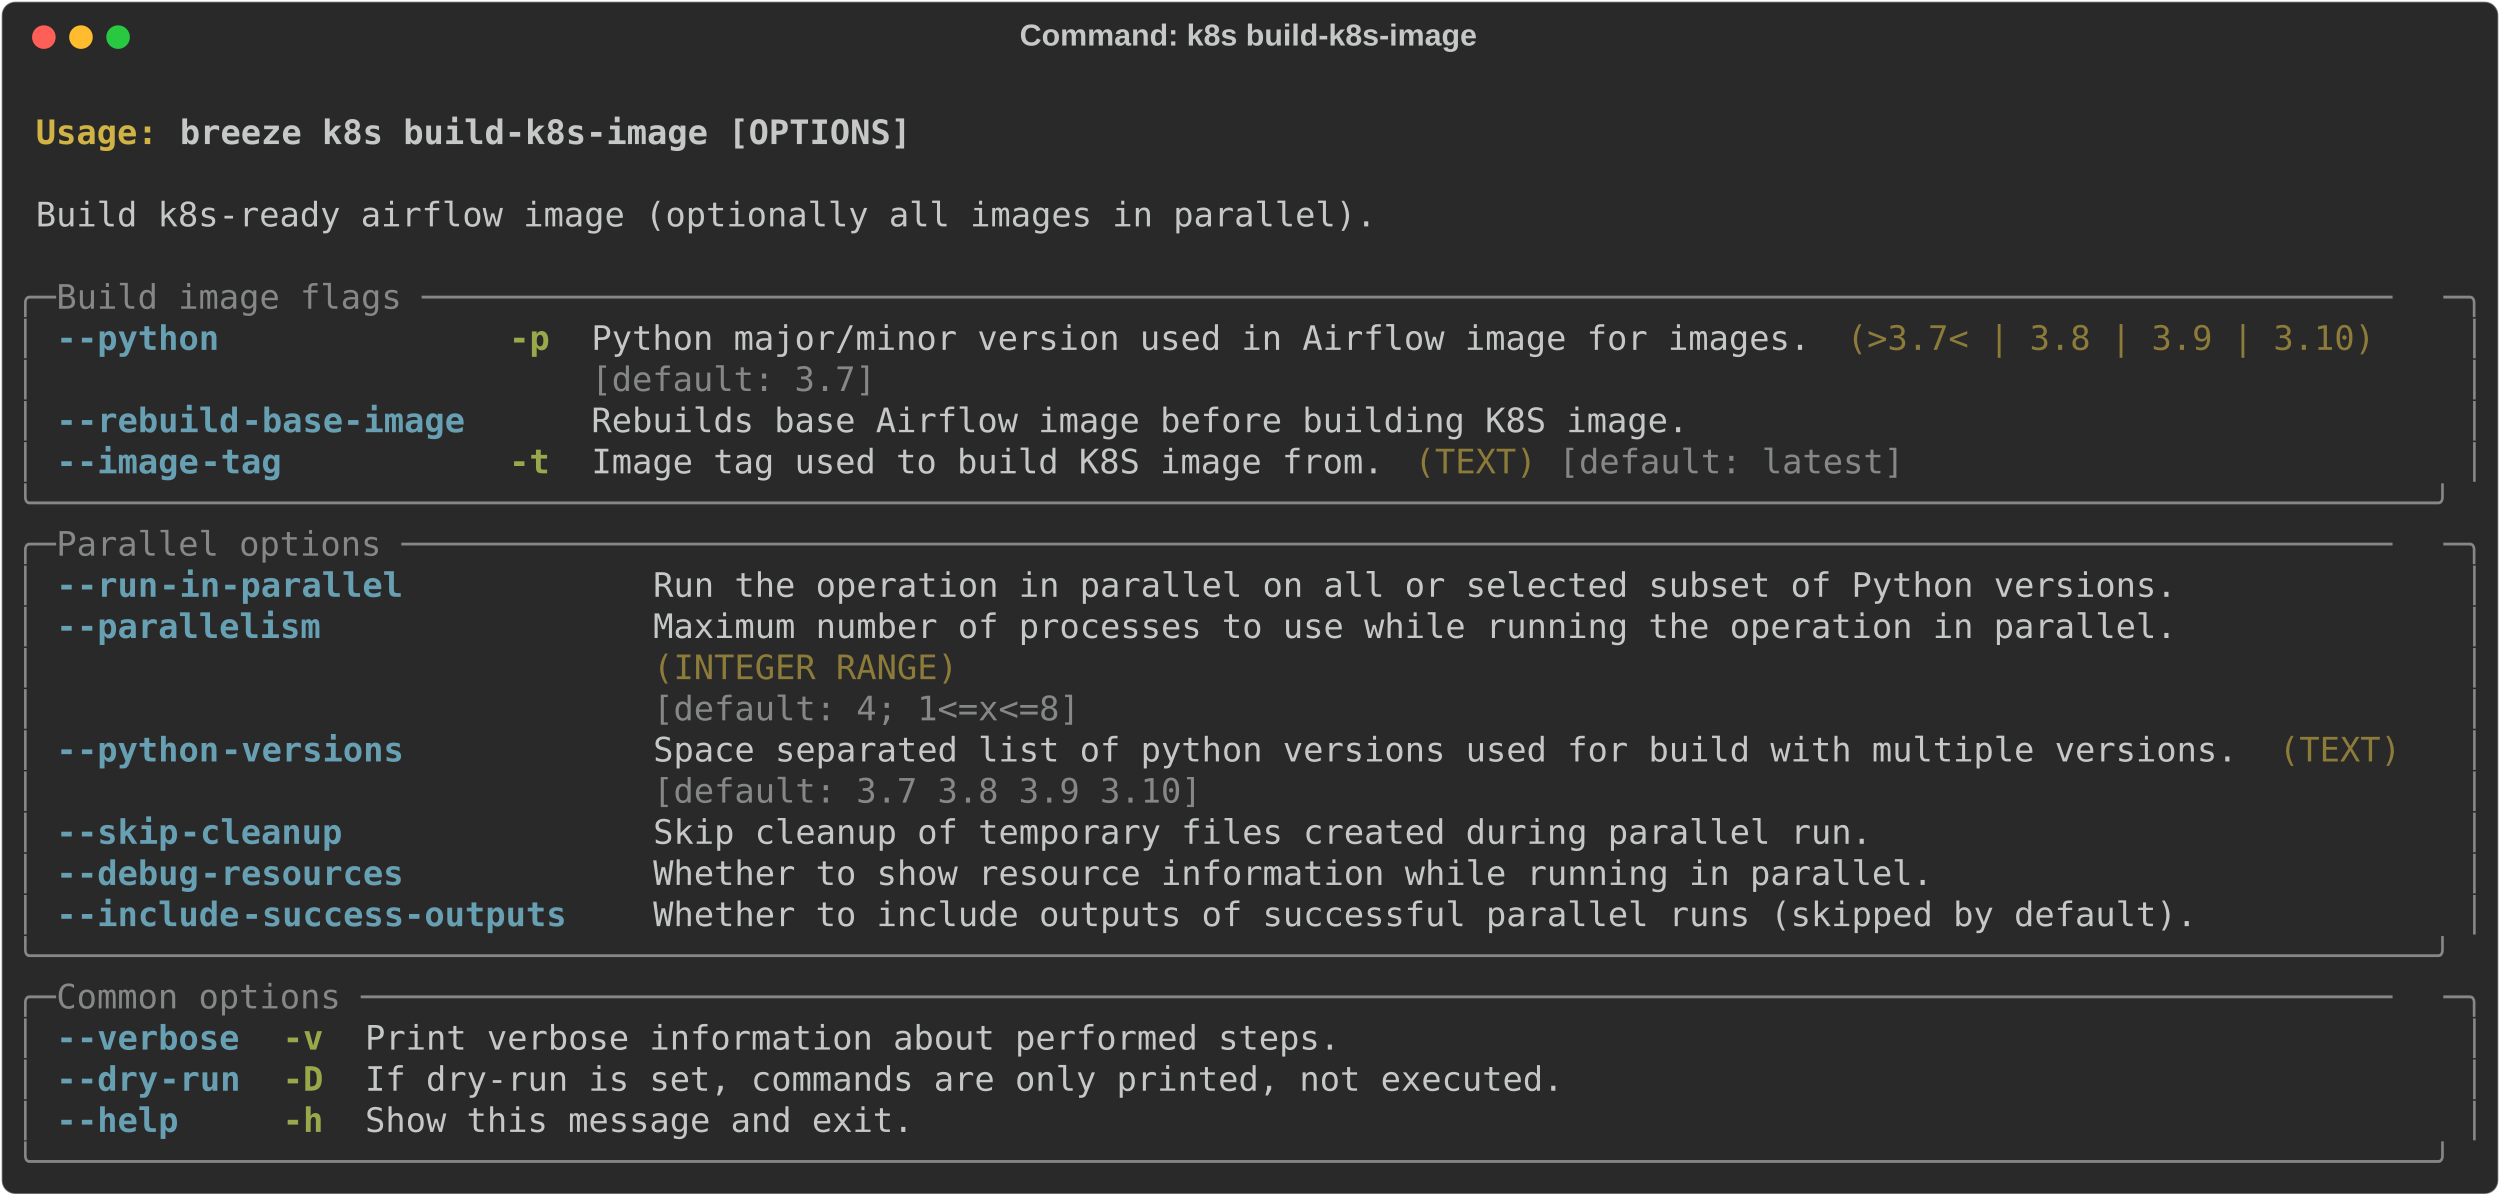
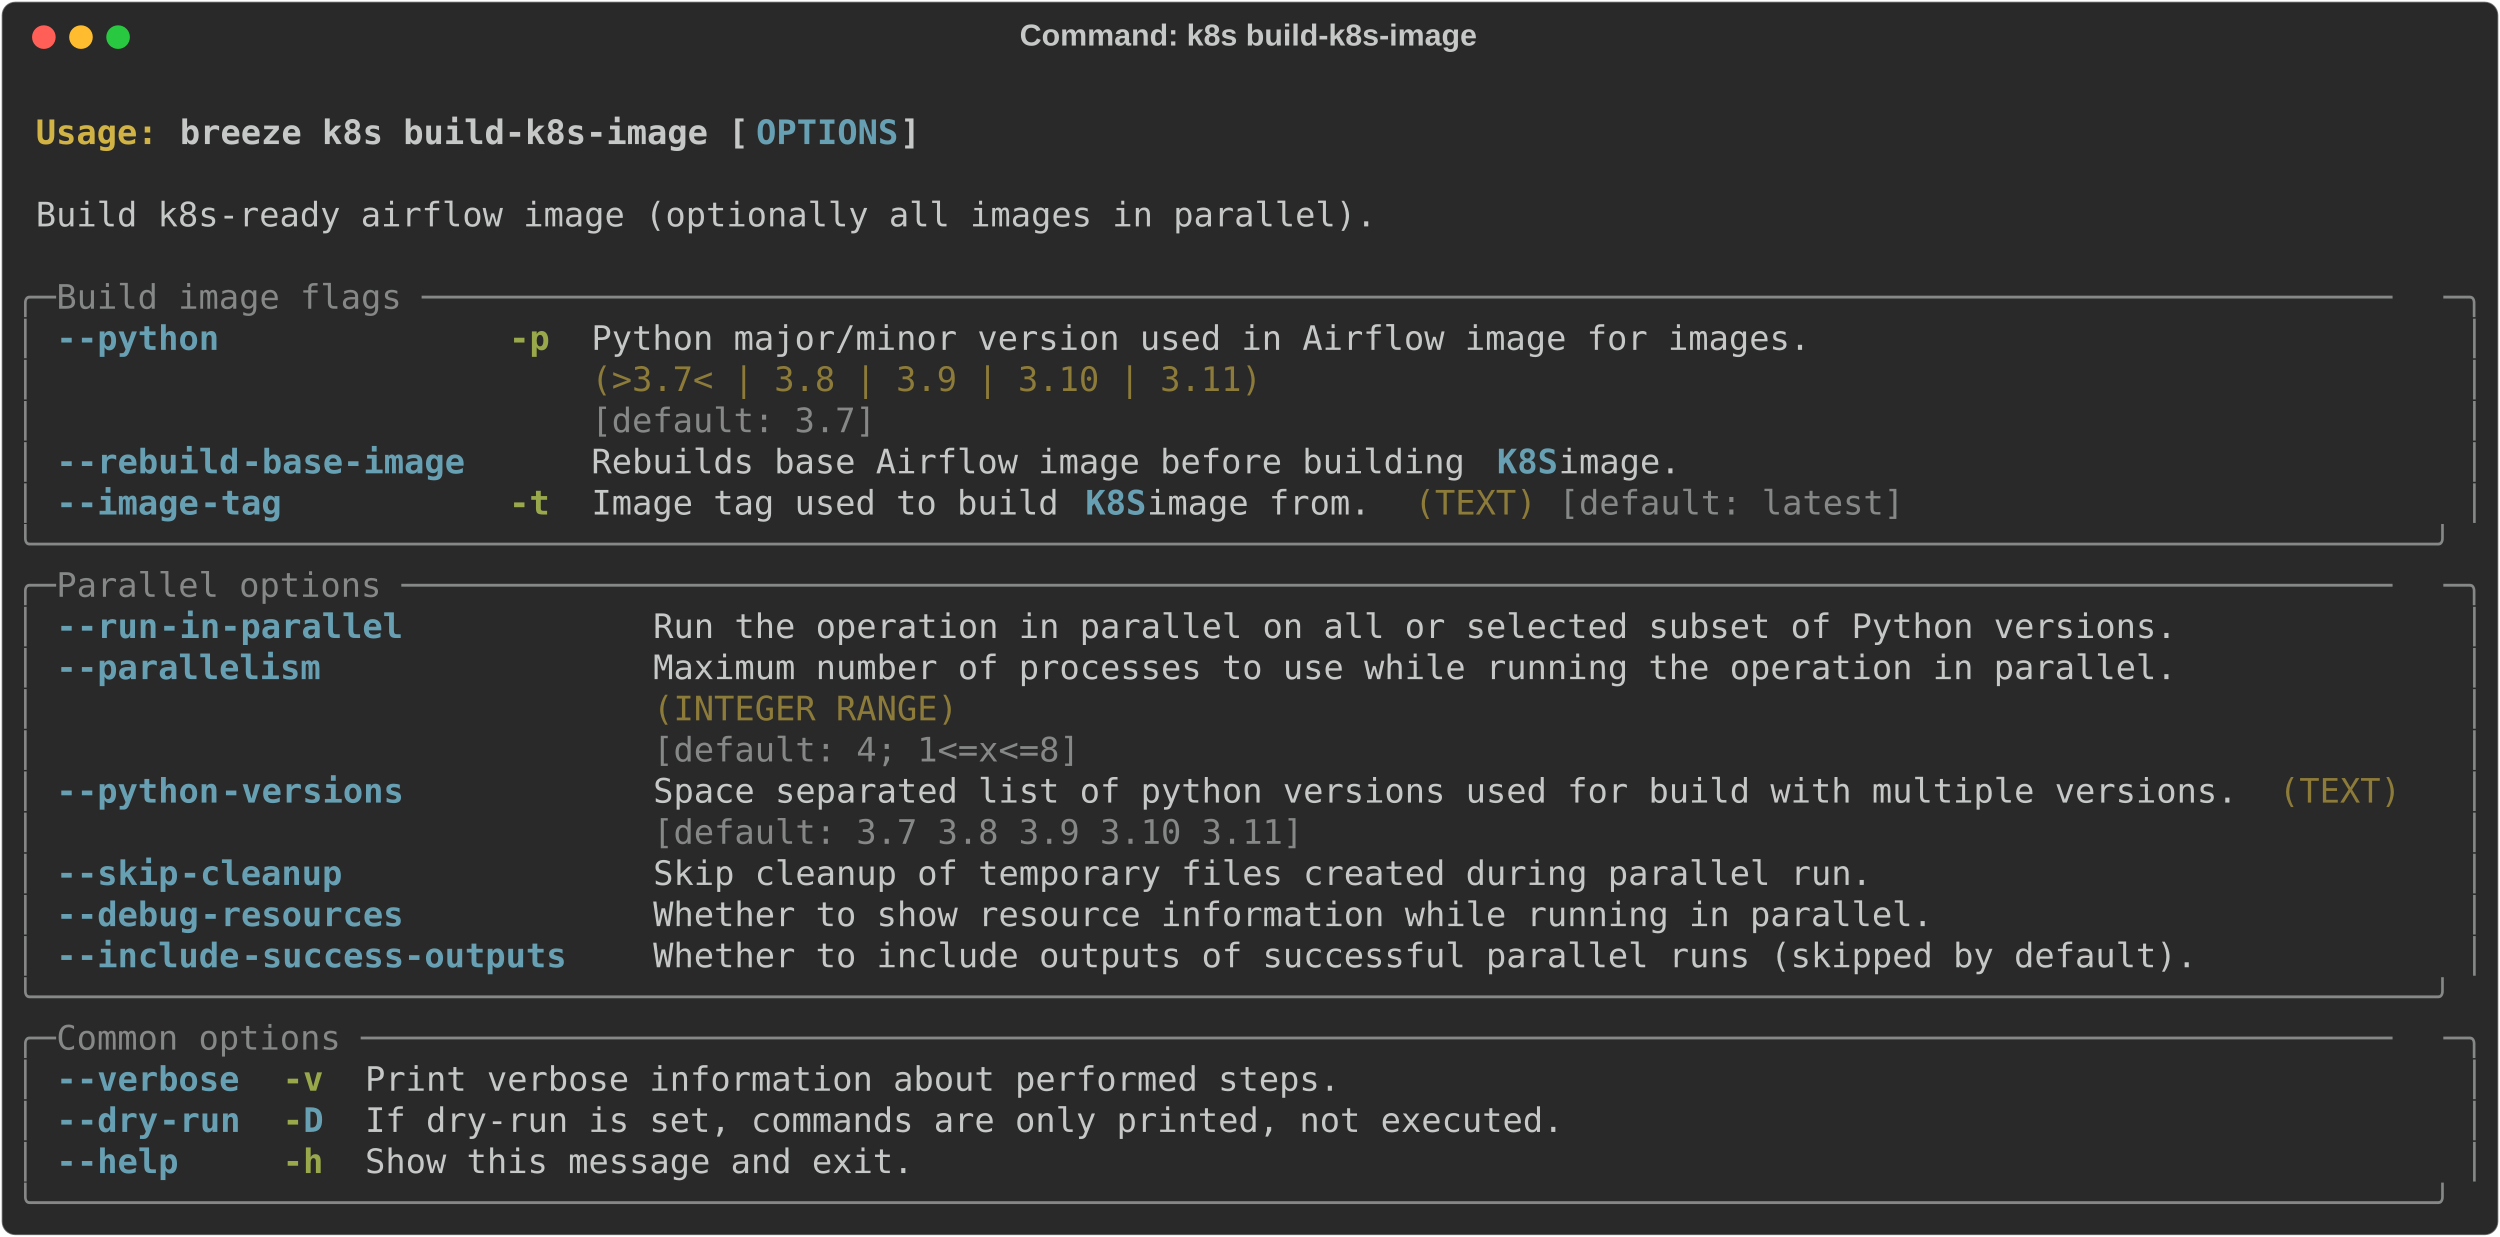
- <svg xmlns="http://www.w3.org/2000/svg" class="rich-terminal" viewBox="0 0 1482 708.8">
+ <svg xmlns="http://www.w3.org/2000/svg" class="rich-terminal" viewBox="0 0 1482 733.2">
  <style>

    @font-face {
        font-family: "Fira Code";
        src: local("FiraCode-Regular"),
                url("https://cdnjs.cloudflare.com/ajax/libs/firacode/6.2.0/woff2/FiraCode-Regular.woff2") format("woff2"),
                url("https://cdnjs.cloudflare.com/ajax/libs/firacode/6.2.0/woff/FiraCode-Regular.woff") format("woff");
        font-style: normal;
        font-weight: 400;
    }
    @font-face {
        font-family: "Fira Code";
        src: local("FiraCode-Bold"),
                url("https://cdnjs.cloudflare.com/ajax/libs/firacode/6.2.0/woff2/FiraCode-Bold.woff2") format("woff2"),
                url("https://cdnjs.cloudflare.com/ajax/libs/firacode/6.2.0/woff/FiraCode-Bold.woff") format("woff");
        font-style: bold;
        font-weight: 700;
    }

-     .terminal-925219226-matrix {
+     .terminal-590269750-matrix {
        font-family: Fira Code, monospace;
        font-size: 20px;
        line-height: 24.4px;
        font-variant-east-asian: full-width;
    }

-     .terminal-925219226-title {
+     .terminal-590269750-title {
        font-size: 18px;
        font-weight: bold;
        font-family: arial;
    }

-     .terminal-925219226-r1 { fill: #c5c8c6;font-weight: bold }
- .terminal-925219226-r2 { fill: #c5c8c6 }
- .terminal-925219226-r3 { fill: #d0b344;font-weight: bold }
- .terminal-925219226-r4 { fill: #868887 }
- .terminal-925219226-r5 { fill: #68a0b3;font-weight: bold }
- .terminal-925219226-r6 { fill: #98a84b;font-weight: bold }
- .terminal-925219226-r7 { fill: #8d7b39 }
+     .terminal-590269750-r1 { fill: #c5c8c6;font-weight: bold }
+ .terminal-590269750-r2 { fill: #c5c8c6 }
+ .terminal-590269750-r3 { fill: #d0b344;font-weight: bold }
+ .terminal-590269750-r4 { fill: #68a0b3;font-weight: bold }
+ .terminal-590269750-r5 { fill: #868887 }
+ .terminal-590269750-r6 { fill: #98a84b;font-weight: bold }
+ .terminal-590269750-r7 { fill: #8d7b39 }
    </style>
  <defs>
-     <clipPath id="terminal-925219226-clip-terminal">
-       <rect x="0" y="0" width="1463.0" height="657.8" />
-     </clipPath>
-     <clipPath id="terminal-925219226-line-0">
+     <clipPath id="terminal-590269750-clip-terminal">
+       <rect x="0" y="0" width="1463.0" height="682.2" />
+     </clipPath>
+     <clipPath id="terminal-590269750-line-0">
      <rect x="0" y="1.5" width="1464" height="24.65" />
    </clipPath>
-     <clipPath id="terminal-925219226-line-1">
+     <clipPath id="terminal-590269750-line-1">
      <rect x="0" y="25.9" width="1464" height="24.65" />
    </clipPath>
-     <clipPath id="terminal-925219226-line-2">
+     <clipPath id="terminal-590269750-line-2">
      <rect x="0" y="50.3" width="1464" height="24.65" />
    </clipPath>
-     <clipPath id="terminal-925219226-line-3">
+     <clipPath id="terminal-590269750-line-3">
      <rect x="0" y="74.7" width="1464" height="24.65" />
    </clipPath>
-     <clipPath id="terminal-925219226-line-4">
+     <clipPath id="terminal-590269750-line-4">
      <rect x="0" y="99.1" width="1464" height="24.65" />
    </clipPath>
-     <clipPath id="terminal-925219226-line-5">
+     <clipPath id="terminal-590269750-line-5">
      <rect x="0" y="123.5" width="1464" height="24.65" />
    </clipPath>
-     <clipPath id="terminal-925219226-line-6">
+     <clipPath id="terminal-590269750-line-6">
      <rect x="0" y="147.9" width="1464" height="24.65" />
    </clipPath>
-     <clipPath id="terminal-925219226-line-7">
+     <clipPath id="terminal-590269750-line-7">
      <rect x="0" y="172.3" width="1464" height="24.65" />
    </clipPath>
-     <clipPath id="terminal-925219226-line-8">
+     <clipPath id="terminal-590269750-line-8">
      <rect x="0" y="196.7" width="1464" height="24.65" />
    </clipPath>
-     <clipPath id="terminal-925219226-line-9">
+     <clipPath id="terminal-590269750-line-9">
      <rect x="0" y="221.1" width="1464" height="24.65" />
    </clipPath>
-     <clipPath id="terminal-925219226-line-10">
+     <clipPath id="terminal-590269750-line-10">
      <rect x="0" y="245.5" width="1464" height="24.65" />
    </clipPath>
-     <clipPath id="terminal-925219226-line-11">
+     <clipPath id="terminal-590269750-line-11">
      <rect x="0" y="269.9" width="1464" height="24.65" />
    </clipPath>
-     <clipPath id="terminal-925219226-line-12">
+     <clipPath id="terminal-590269750-line-12">
      <rect x="0" y="294.3" width="1464" height="24.65" />
    </clipPath>
-     <clipPath id="terminal-925219226-line-13">
+     <clipPath id="terminal-590269750-line-13">
      <rect x="0" y="318.7" width="1464" height="24.65" />
    </clipPath>
-     <clipPath id="terminal-925219226-line-14">
+     <clipPath id="terminal-590269750-line-14">
      <rect x="0" y="343.1" width="1464" height="24.65" />
    </clipPath>
-     <clipPath id="terminal-925219226-line-15">
+     <clipPath id="terminal-590269750-line-15">
      <rect x="0" y="367.5" width="1464" height="24.65" />
    </clipPath>
-     <clipPath id="terminal-925219226-line-16">
+     <clipPath id="terminal-590269750-line-16">
      <rect x="0" y="391.9" width="1464" height="24.65" />
    </clipPath>
-     <clipPath id="terminal-925219226-line-17">
+     <clipPath id="terminal-590269750-line-17">
      <rect x="0" y="416.3" width="1464" height="24.65" />
    </clipPath>
-     <clipPath id="terminal-925219226-line-18">
+     <clipPath id="terminal-590269750-line-18">
      <rect x="0" y="440.7" width="1464" height="24.65" />
    </clipPath>
-     <clipPath id="terminal-925219226-line-19">
+     <clipPath id="terminal-590269750-line-19">
      <rect x="0" y="465.1" width="1464" height="24.65" />
    </clipPath>
-     <clipPath id="terminal-925219226-line-20">
+     <clipPath id="terminal-590269750-line-20">
      <rect x="0" y="489.5" width="1464" height="24.65" />
    </clipPath>
-     <clipPath id="terminal-925219226-line-21">
+     <clipPath id="terminal-590269750-line-21">
      <rect x="0" y="513.9" width="1464" height="24.65" />
    </clipPath>
-     <clipPath id="terminal-925219226-line-22">
+     <clipPath id="terminal-590269750-line-22">
      <rect x="0" y="538.3" width="1464" height="24.65" />
    </clipPath>
-     <clipPath id="terminal-925219226-line-23">
+     <clipPath id="terminal-590269750-line-23">
      <rect x="0" y="562.7" width="1464" height="24.65" />
    </clipPath>
-     <clipPath id="terminal-925219226-line-24">
+     <clipPath id="terminal-590269750-line-24">
      <rect x="0" y="587.1" width="1464" height="24.65" />
    </clipPath>
-     <clipPath id="terminal-925219226-line-25">
+     <clipPath id="terminal-590269750-line-25">
      <rect x="0" y="611.5" width="1464" height="24.65" />
    </clipPath>
+     <clipPath id="terminal-590269750-line-26">
+       <rect x="0" y="635.9" width="1464" height="24.65" />
+     </clipPath>
  </defs>
-   <rect fill="#292929" stroke="rgba(255,255,255,0.35)" stroke-width="1" x="1" y="1" width="1480" height="706.8" rx="8" />
-   <text class="terminal-925219226-title" fill="#c5c8c6" text-anchor="middle" x="740" y="27">Command: k8s build-k8s-image</text>
+   <rect fill="#292929" stroke="rgba(255,255,255,0.35)" stroke-width="1" x="1" y="1" width="1480" height="731.2" rx="8" />
+   <text class="terminal-590269750-title" fill="#c5c8c6" text-anchor="middle" x="740" y="27">Command: k8s build-k8s-image</text>
  <g transform="translate(26,22)">
    <circle cx="0" cy="0" r="7" fill="#ff5f57" />
    <circle cx="22" cy="0" r="7" fill="#febc2e" />
    <circle cx="44" cy="0" r="7" fill="#28c840" />
  </g>
-   <g transform="translate(9, 41)" clip-path="url(#terminal-925219226-clip-terminal)">
-     <g class="terminal-925219226-matrix">
-       <text class="terminal-925219226-r2" x="1464" y="20" textLength="12.2" clip-path="url(#terminal-925219226-line-0)">
- </text>
-       <text class="terminal-925219226-r3" x="12.2" y="44.4" textLength="85.4" clip-path="url(#terminal-925219226-line-1)">Usage: </text>
-       <text class="terminal-925219226-r1" x="97.6" y="44.4" textLength="439.2" clip-path="url(#terminal-925219226-line-1)">breeze k8s build-k8s-image [OPTIONS]</text>
-       <text class="terminal-925219226-r2" x="1464" y="44.4" textLength="12.2" clip-path="url(#terminal-925219226-line-1)">
- </text>
-       <text class="terminal-925219226-r2" x="1464" y="68.8" textLength="12.2" clip-path="url(#terminal-925219226-line-2)">
- </text>
-       <text class="terminal-925219226-r2" x="12.2" y="93.2" textLength="805.2" clip-path="url(#terminal-925219226-line-3)">Build k8s-ready airflow image (optionally all images in parallel).</text>
-       <text class="terminal-925219226-r2" x="1464" y="93.2" textLength="12.2" clip-path="url(#terminal-925219226-line-3)">
- </text>
-       <text class="terminal-925219226-r2" x="1464" y="117.6" textLength="12.2" clip-path="url(#terminal-925219226-line-4)">
- </text>
-       <text class="terminal-925219226-r4" x="0" y="142" textLength="24.4" clip-path="url(#terminal-925219226-line-5)">╭─</text>
-       <text class="terminal-925219226-r4" x="24.4" y="142" textLength="1415.2" clip-path="url(#terminal-925219226-line-5)"> Build image flags ─────────────────────────────────────────────────────────────────────────────────────────────────</text>
-       <text class="terminal-925219226-r4" x="1439.6" y="142" textLength="24.4" clip-path="url(#terminal-925219226-line-5)">─╮</text>
-       <text class="terminal-925219226-r2" x="1464" y="142" textLength="12.2" clip-path="url(#terminal-925219226-line-5)">
- </text>
-       <text class="terminal-925219226-r4" x="0" y="166.4" textLength="12.2" clip-path="url(#terminal-925219226-line-6)">│</text>
-       <text class="terminal-925219226-r5" x="24.4" y="166.4" textLength="12.2" clip-path="url(#terminal-925219226-line-6)">-</text>
-       <text class="terminal-925219226-r5" x="36.6" y="166.4" textLength="85.4" clip-path="url(#terminal-925219226-line-6)">-python</text>
-       <text class="terminal-925219226-r6" x="292.8" y="166.4" textLength="24.4" clip-path="url(#terminal-925219226-line-6)">-p</text>
-       <text class="terminal-925219226-r2" x="341.6" y="166.4" textLength="732" clip-path="url(#terminal-925219226-line-6)">Python major/minor version used in Airflow image for images.</text>
-       <text class="terminal-925219226-r7" x="1085.8" y="166.4" textLength="317.2" clip-path="url(#terminal-925219226-line-6)">(&gt;3.7&lt; | 3.8 | 3.9 | 3.10)</text>
-       <text class="terminal-925219226-r4" x="1451.8" y="166.4" textLength="12.2" clip-path="url(#terminal-925219226-line-6)">│</text>
-       <text class="terminal-925219226-r2" x="1464" y="166.4" textLength="12.2" clip-path="url(#terminal-925219226-line-6)">
- </text>
-       <text class="terminal-925219226-r4" x="0" y="190.8" textLength="12.2" clip-path="url(#terminal-925219226-line-7)">│</text>
-       <text class="terminal-925219226-r4" x="341.6" y="190.8" textLength="732" clip-path="url(#terminal-925219226-line-7)">[default: 3.7]                                              </text>
-       <text class="terminal-925219226-r4" x="1451.8" y="190.8" textLength="12.2" clip-path="url(#terminal-925219226-line-7)">│</text>
-       <text class="terminal-925219226-r2" x="1464" y="190.8" textLength="12.2" clip-path="url(#terminal-925219226-line-7)">
- </text>
-       <text class="terminal-925219226-r4" x="0" y="215.2" textLength="12.2" clip-path="url(#terminal-925219226-line-8)">│</text>
-       <text class="terminal-925219226-r5" x="24.4" y="215.2" textLength="12.2" clip-path="url(#terminal-925219226-line-8)">-</text>
-       <text class="terminal-925219226-r5" x="36.6" y="215.2" textLength="97.6" clip-path="url(#terminal-925219226-line-8)">-rebuild</text>
-       <text class="terminal-925219226-r5" x="134.2" y="215.2" textLength="134.2" clip-path="url(#terminal-925219226-line-8)">-base-image</text>
-       <text class="terminal-925219226-r2" x="341.6" y="215.2" textLength="658.8" clip-path="url(#terminal-925219226-line-8)">Rebuilds base Airflow image before building K8S image.</text>
-       <text class="terminal-925219226-r4" x="1451.8" y="215.2" textLength="12.2" clip-path="url(#terminal-925219226-line-8)">│</text>
-       <text class="terminal-925219226-r2" x="1464" y="215.2" textLength="12.2" clip-path="url(#terminal-925219226-line-8)">
- </text>
-       <text class="terminal-925219226-r4" x="0" y="239.6" textLength="12.2" clip-path="url(#terminal-925219226-line-9)">│</text>
-       <text class="terminal-925219226-r5" x="24.4" y="239.6" textLength="12.2" clip-path="url(#terminal-925219226-line-9)">-</text>
-       <text class="terminal-925219226-r5" x="36.6" y="239.6" textLength="73.2" clip-path="url(#terminal-925219226-line-9)">-image</text>
-       <text class="terminal-925219226-r5" x="109.8" y="239.6" textLength="48.8" clip-path="url(#terminal-925219226-line-9)">-tag</text>
-       <text class="terminal-925219226-r6" x="292.8" y="239.6" textLength="24.4" clip-path="url(#terminal-925219226-line-9)">-t</text>
-       <text class="terminal-925219226-r2" x="341.6" y="239.6" textLength="475.8" clip-path="url(#terminal-925219226-line-9)">Image tag used to build K8S image from.</text>
-       <text class="terminal-925219226-r7" x="829.6" y="239.6" textLength="73.2" clip-path="url(#terminal-925219226-line-9)">(TEXT)</text>
-       <text class="terminal-925219226-r4" x="915" y="239.6" textLength="207.4" clip-path="url(#terminal-925219226-line-9)">[default: latest]</text>
-       <text class="terminal-925219226-r4" x="1451.8" y="239.6" textLength="12.2" clip-path="url(#terminal-925219226-line-9)">│</text>
-       <text class="terminal-925219226-r2" x="1464" y="239.6" textLength="12.2" clip-path="url(#terminal-925219226-line-9)">
- </text>
-       <text class="terminal-925219226-r4" x="0" y="264" textLength="1464" clip-path="url(#terminal-925219226-line-10)">╰──────────────────────────────────────────────────────────────────────────────────────────────────────────────────────╯</text>
-       <text class="terminal-925219226-r2" x="1464" y="264" textLength="12.2" clip-path="url(#terminal-925219226-line-10)">
- </text>
-       <text class="terminal-925219226-r4" x="0" y="288.4" textLength="24.4" clip-path="url(#terminal-925219226-line-11)">╭─</text>
-       <text class="terminal-925219226-r4" x="24.4" y="288.4" textLength="1415.2" clip-path="url(#terminal-925219226-line-11)"> Parallel options ──────────────────────────────────────────────────────────────────────────────────────────────────</text>
-       <text class="terminal-925219226-r4" x="1439.6" y="288.4" textLength="24.4" clip-path="url(#terminal-925219226-line-11)">─╮</text>
-       <text class="terminal-925219226-r2" x="1464" y="288.4" textLength="12.2" clip-path="url(#terminal-925219226-line-11)">
- </text>
-       <text class="terminal-925219226-r4" x="0" y="312.8" textLength="12.2" clip-path="url(#terminal-925219226-line-12)">│</text>
-       <text class="terminal-925219226-r5" x="24.4" y="312.8" textLength="12.2" clip-path="url(#terminal-925219226-line-12)">-</text>
-       <text class="terminal-925219226-r5" x="36.6" y="312.8" textLength="48.8" clip-path="url(#terminal-925219226-line-12)">-run</text>
-       <text class="terminal-925219226-r5" x="85.4" y="312.8" textLength="146.4" clip-path="url(#terminal-925219226-line-12)">-in-parallel</text>
-       <text class="terminal-925219226-r2" x="378.2" y="312.8" textLength="915" clip-path="url(#terminal-925219226-line-12)">Run the operation in parallel on all or selected subset of Python versions.</text>
-       <text class="terminal-925219226-r4" x="1451.8" y="312.8" textLength="12.2" clip-path="url(#terminal-925219226-line-12)">│</text>
-       <text class="terminal-925219226-r2" x="1464" y="312.8" textLength="12.2" clip-path="url(#terminal-925219226-line-12)">
- </text>
-       <text class="terminal-925219226-r4" x="0" y="337.2" textLength="12.2" clip-path="url(#terminal-925219226-line-13)">│</text>
-       <text class="terminal-925219226-r5" x="24.4" y="337.2" textLength="12.2" clip-path="url(#terminal-925219226-line-13)">-</text>
-       <text class="terminal-925219226-r5" x="36.6" y="337.2" textLength="146.4" clip-path="url(#terminal-925219226-line-13)">-parallelism</text>
-       <text class="terminal-925219226-r2" x="378.2" y="337.2" textLength="915" clip-path="url(#terminal-925219226-line-13)">Maximum number of processes to use while running the operation in parallel.</text>
-       <text class="terminal-925219226-r4" x="1451.8" y="337.2" textLength="12.2" clip-path="url(#terminal-925219226-line-13)">│</text>
-       <text class="terminal-925219226-r2" x="1464" y="337.2" textLength="12.2" clip-path="url(#terminal-925219226-line-13)">
- </text>
-       <text class="terminal-925219226-r4" x="0" y="361.6" textLength="12.2" clip-path="url(#terminal-925219226-line-14)">│</text>
-       <text class="terminal-925219226-r7" x="378.2" y="361.6" textLength="915" clip-path="url(#terminal-925219226-line-14)">(INTEGER RANGE)                                                            </text>
-       <text class="terminal-925219226-r4" x="1451.8" y="361.6" textLength="12.2" clip-path="url(#terminal-925219226-line-14)">│</text>
-       <text class="terminal-925219226-r2" x="1464" y="361.6" textLength="12.2" clip-path="url(#terminal-925219226-line-14)">
- </text>
-       <text class="terminal-925219226-r4" x="0" y="386" textLength="12.2" clip-path="url(#terminal-925219226-line-15)">│</text>
-       <text class="terminal-925219226-r4" x="378.2" y="386" textLength="915" clip-path="url(#terminal-925219226-line-15)">[default: 4; 1&lt;=x&lt;=8]                                                      </text>
-       <text class="terminal-925219226-r4" x="1451.8" y="386" textLength="12.2" clip-path="url(#terminal-925219226-line-15)">│</text>
-       <text class="terminal-925219226-r2" x="1464" y="386" textLength="12.2" clip-path="url(#terminal-925219226-line-15)">
- </text>
-       <text class="terminal-925219226-r4" x="0" y="410.4" textLength="12.2" clip-path="url(#terminal-925219226-line-16)">│</text>
-       <text class="terminal-925219226-r5" x="24.4" y="410.4" textLength="12.2" clip-path="url(#terminal-925219226-line-16)">-</text>
-       <text class="terminal-925219226-r5" x="36.6" y="410.4" textLength="85.4" clip-path="url(#terminal-925219226-line-16)">-python</text>
-       <text class="terminal-925219226-r5" x="122" y="410.4" textLength="109.8" clip-path="url(#terminal-925219226-line-16)">-versions</text>
-       <text class="terminal-925219226-r2" x="378.2" y="410.4" textLength="951.6" clip-path="url(#terminal-925219226-line-16)">Space separated list of python versions used for build with multiple versions.</text>
-       <text class="terminal-925219226-r7" x="1342" y="410.4" textLength="73.2" clip-path="url(#terminal-925219226-line-16)">(TEXT)</text>
-       <text class="terminal-925219226-r4" x="1451.8" y="410.4" textLength="12.2" clip-path="url(#terminal-925219226-line-16)">│</text>
-       <text class="terminal-925219226-r2" x="1464" y="410.4" textLength="12.2" clip-path="url(#terminal-925219226-line-16)">
- </text>
-       <text class="terminal-925219226-r4" x="0" y="434.8" textLength="12.2" clip-path="url(#terminal-925219226-line-17)">│</text>
-       <text class="terminal-925219226-r4" x="378.2" y="434.8" textLength="951.6" clip-path="url(#terminal-925219226-line-17)">[default: 3.7 3.8 3.9 3.10]                                                   </text>
-       <text class="terminal-925219226-r4" x="1451.8" y="434.8" textLength="12.2" clip-path="url(#terminal-925219226-line-17)">│</text>
-       <text class="terminal-925219226-r2" x="1464" y="434.8" textLength="12.2" clip-path="url(#terminal-925219226-line-17)">
- </text>
-       <text class="terminal-925219226-r4" x="0" y="459.2" textLength="12.2" clip-path="url(#terminal-925219226-line-18)">│</text>
-       <text class="terminal-925219226-r5" x="24.4" y="459.2" textLength="12.2" clip-path="url(#terminal-925219226-line-18)">-</text>
-       <text class="terminal-925219226-r5" x="36.6" y="459.2" textLength="61" clip-path="url(#terminal-925219226-line-18)">-skip</text>
-       <text class="terminal-925219226-r5" x="97.6" y="459.2" textLength="97.6" clip-path="url(#terminal-925219226-line-18)">-cleanup</text>
-       <text class="terminal-925219226-r2" x="378.2" y="459.2" textLength="732" clip-path="url(#terminal-925219226-line-18)">Skip cleanup of temporary files created during parallel run.</text>
-       <text class="terminal-925219226-r4" x="1451.8" y="459.2" textLength="12.2" clip-path="url(#terminal-925219226-line-18)">│</text>
-       <text class="terminal-925219226-r2" x="1464" y="459.2" textLength="12.2" clip-path="url(#terminal-925219226-line-18)">
- </text>
-       <text class="terminal-925219226-r4" x="0" y="483.6" textLength="12.2" clip-path="url(#terminal-925219226-line-19)">│</text>
-       <text class="terminal-925219226-r5" x="24.4" y="483.6" textLength="12.2" clip-path="url(#terminal-925219226-line-19)">-</text>
-       <text class="terminal-925219226-r5" x="36.6" y="483.6" textLength="73.2" clip-path="url(#terminal-925219226-line-19)">-debug</text>
-       <text class="terminal-925219226-r5" x="109.8" y="483.6" textLength="122" clip-path="url(#terminal-925219226-line-19)">-resources</text>
-       <text class="terminal-925219226-r2" x="378.2" y="483.6" textLength="768.6" clip-path="url(#terminal-925219226-line-19)">Whether to show resource information while running in parallel.</text>
-       <text class="terminal-925219226-r4" x="1451.8" y="483.6" textLength="12.2" clip-path="url(#terminal-925219226-line-19)">│</text>
-       <text class="terminal-925219226-r2" x="1464" y="483.6" textLength="12.2" clip-path="url(#terminal-925219226-line-19)">
- </text>
-       <text class="terminal-925219226-r4" x="0" y="508" textLength="12.2" clip-path="url(#terminal-925219226-line-20)">│</text>
-       <text class="terminal-925219226-r5" x="24.4" y="508" textLength="12.2" clip-path="url(#terminal-925219226-line-20)">-</text>
-       <text class="terminal-925219226-r5" x="36.6" y="508" textLength="97.6" clip-path="url(#terminal-925219226-line-20)">-include</text>
-       <text class="terminal-925219226-r5" x="134.2" y="508" textLength="195.2" clip-path="url(#terminal-925219226-line-20)">-success-outputs</text>
-       <text class="terminal-925219226-r2" x="378.2" y="508" textLength="927.2" clip-path="url(#terminal-925219226-line-20)">Whether to include outputs of successful parallel runs (skipped by default).</text>
-       <text class="terminal-925219226-r4" x="1451.8" y="508" textLength="12.2" clip-path="url(#terminal-925219226-line-20)">│</text>
-       <text class="terminal-925219226-r2" x="1464" y="508" textLength="12.2" clip-path="url(#terminal-925219226-line-20)">
- </text>
-       <text class="terminal-925219226-r4" x="0" y="532.4" textLength="1464" clip-path="url(#terminal-925219226-line-21)">╰──────────────────────────────────────────────────────────────────────────────────────────────────────────────────────╯</text>
-       <text class="terminal-925219226-r2" x="1464" y="532.4" textLength="12.2" clip-path="url(#terminal-925219226-line-21)">
- </text>
-       <text class="terminal-925219226-r4" x="0" y="556.8" textLength="24.4" clip-path="url(#terminal-925219226-line-22)">╭─</text>
-       <text class="terminal-925219226-r4" x="24.4" y="556.8" textLength="1415.2" clip-path="url(#terminal-925219226-line-22)"> Common options ────────────────────────────────────────────────────────────────────────────────────────────────────</text>
-       <text class="terminal-925219226-r4" x="1439.6" y="556.8" textLength="24.4" clip-path="url(#terminal-925219226-line-22)">─╮</text>
-       <text class="terminal-925219226-r2" x="1464" y="556.8" textLength="12.2" clip-path="url(#terminal-925219226-line-22)">
- </text>
-       <text class="terminal-925219226-r4" x="0" y="581.2" textLength="12.2" clip-path="url(#terminal-925219226-line-23)">│</text>
-       <text class="terminal-925219226-r5" x="24.4" y="581.2" textLength="12.2" clip-path="url(#terminal-925219226-line-23)">-</text>
-       <text class="terminal-925219226-r5" x="36.6" y="581.2" textLength="97.6" clip-path="url(#terminal-925219226-line-23)">-verbose</text>
-       <text class="terminal-925219226-r6" x="158.6" y="581.2" textLength="24.4" clip-path="url(#terminal-925219226-line-23)">-v</text>
-       <text class="terminal-925219226-r2" x="207.4" y="581.2" textLength="585.6" clip-path="url(#terminal-925219226-line-23)">Print verbose information about performed steps.</text>
-       <text class="terminal-925219226-r4" x="1451.8" y="581.2" textLength="12.2" clip-path="url(#terminal-925219226-line-23)">│</text>
-       <text class="terminal-925219226-r2" x="1464" y="581.2" textLength="12.2" clip-path="url(#terminal-925219226-line-23)">
- </text>
-       <text class="terminal-925219226-r4" x="0" y="605.6" textLength="12.2" clip-path="url(#terminal-925219226-line-24)">│</text>
-       <text class="terminal-925219226-r5" x="24.4" y="605.6" textLength="12.2" clip-path="url(#terminal-925219226-line-24)">-</text>
-       <text class="terminal-925219226-r5" x="36.6" y="605.6" textLength="48.8" clip-path="url(#terminal-925219226-line-24)">-dry</text>
-       <text class="terminal-925219226-r5" x="85.4" y="605.6" textLength="48.8" clip-path="url(#terminal-925219226-line-24)">-run</text>
-       <text class="terminal-925219226-r6" x="158.6" y="605.6" textLength="24.4" clip-path="url(#terminal-925219226-line-24)">-D</text>
-       <text class="terminal-925219226-r2" x="207.4" y="605.6" textLength="719.8" clip-path="url(#terminal-925219226-line-24)">If dry-run is set, commands are only printed, not executed.</text>
-       <text class="terminal-925219226-r4" x="1451.8" y="605.6" textLength="12.2" clip-path="url(#terminal-925219226-line-24)">│</text>
-       <text class="terminal-925219226-r2" x="1464" y="605.6" textLength="12.2" clip-path="url(#terminal-925219226-line-24)">
- </text>
-       <text class="terminal-925219226-r4" x="0" y="630" textLength="12.2" clip-path="url(#terminal-925219226-line-25)">│</text>
-       <text class="terminal-925219226-r5" x="24.4" y="630" textLength="12.2" clip-path="url(#terminal-925219226-line-25)">-</text>
-       <text class="terminal-925219226-r5" x="36.6" y="630" textLength="61" clip-path="url(#terminal-925219226-line-25)">-help</text>
-       <text class="terminal-925219226-r6" x="158.6" y="630" textLength="24.4" clip-path="url(#terminal-925219226-line-25)">-h</text>
-       <text class="terminal-925219226-r2" x="207.4" y="630" textLength="329.4" clip-path="url(#terminal-925219226-line-25)">Show this message and exit.</text>
-       <text class="terminal-925219226-r4" x="1451.8" y="630" textLength="12.2" clip-path="url(#terminal-925219226-line-25)">│</text>
-       <text class="terminal-925219226-r2" x="1464" y="630" textLength="12.2" clip-path="url(#terminal-925219226-line-25)">
- </text>
-       <text class="terminal-925219226-r4" x="0" y="654.4" textLength="1464" clip-path="url(#terminal-925219226-line-26)">╰──────────────────────────────────────────────────────────────────────────────────────────────────────────────────────╯</text>
-       <text class="terminal-925219226-r2" x="1464" y="654.4" textLength="12.2" clip-path="url(#terminal-925219226-line-26)">
+   <g transform="translate(9, 41)" clip-path="url(#terminal-590269750-clip-terminal)">
+     <g class="terminal-590269750-matrix">
+       <text class="terminal-590269750-r2" x="1464" y="20" textLength="12.2" clip-path="url(#terminal-590269750-line-0)">
+ </text>
+       <text class="terminal-590269750-r3" x="12.2" y="44.4" textLength="85.4" clip-path="url(#terminal-590269750-line-1)">Usage: </text>
+       <text class="terminal-590269750-r1" x="97.6" y="44.4" textLength="341.6" clip-path="url(#terminal-590269750-line-1)">breeze k8s build-k8s-image [</text>
+       <text class="terminal-590269750-r4" x="439.2" y="44.4" textLength="85.4" clip-path="url(#terminal-590269750-line-1)">OPTIONS</text>
+       <text class="terminal-590269750-r1" x="524.6" y="44.4" textLength="12.2" clip-path="url(#terminal-590269750-line-1)">]</text>
+       <text class="terminal-590269750-r2" x="1464" y="44.4" textLength="12.2" clip-path="url(#terminal-590269750-line-1)">
+ </text>
+       <text class="terminal-590269750-r2" x="1464" y="68.8" textLength="12.2" clip-path="url(#terminal-590269750-line-2)">
+ </text>
+       <text class="terminal-590269750-r2" x="12.2" y="93.2" textLength="805.2" clip-path="url(#terminal-590269750-line-3)">Build k8s-ready airflow image (optionally all images in parallel).</text>
+       <text class="terminal-590269750-r2" x="1464" y="93.2" textLength="12.2" clip-path="url(#terminal-590269750-line-3)">
+ </text>
+       <text class="terminal-590269750-r2" x="1464" y="117.6" textLength="12.2" clip-path="url(#terminal-590269750-line-4)">
+ </text>
+       <text class="terminal-590269750-r5" x="0" y="142" textLength="24.4" clip-path="url(#terminal-590269750-line-5)">╭─</text>
+       <text class="terminal-590269750-r5" x="24.4" y="142" textLength="1415.2" clip-path="url(#terminal-590269750-line-5)"> Build image flags ─────────────────────────────────────────────────────────────────────────────────────────────────</text>
+       <text class="terminal-590269750-r5" x="1439.6" y="142" textLength="24.4" clip-path="url(#terminal-590269750-line-5)">─╮</text>
+       <text class="terminal-590269750-r2" x="1464" y="142" textLength="12.2" clip-path="url(#terminal-590269750-line-5)">
+ </text>
+       <text class="terminal-590269750-r5" x="0" y="166.4" textLength="12.2" clip-path="url(#terminal-590269750-line-6)">│</text>
+       <text class="terminal-590269750-r4" x="24.4" y="166.4" textLength="12.2" clip-path="url(#terminal-590269750-line-6)">-</text>
+       <text class="terminal-590269750-r4" x="36.6" y="166.4" textLength="85.4" clip-path="url(#terminal-590269750-line-6)">-python</text>
+       <text class="terminal-590269750-r6" x="292.8" y="166.4" textLength="24.4" clip-path="url(#terminal-590269750-line-6)">-p</text>
+       <text class="terminal-590269750-r2" x="341.6" y="166.4" textLength="732" clip-path="url(#terminal-590269750-line-6)">Python major/minor version used in Airflow image for images.</text>
+       <text class="terminal-590269750-r5" x="1451.8" y="166.4" textLength="12.2" clip-path="url(#terminal-590269750-line-6)">│</text>
+       <text class="terminal-590269750-r2" x="1464" y="166.4" textLength="12.2" clip-path="url(#terminal-590269750-line-6)">
+ </text>
+       <text class="terminal-590269750-r5" x="0" y="190.8" textLength="12.2" clip-path="url(#terminal-590269750-line-7)">│</text>
+       <text class="terminal-590269750-r7" x="341.6" y="190.8" textLength="732" clip-path="url(#terminal-590269750-line-7)">(&gt;3.7&lt; | 3.8 | 3.9 | 3.10 | 3.11)                           </text>
+       <text class="terminal-590269750-r5" x="1451.8" y="190.8" textLength="12.2" clip-path="url(#terminal-590269750-line-7)">│</text>
+       <text class="terminal-590269750-r2" x="1464" y="190.8" textLength="12.2" clip-path="url(#terminal-590269750-line-7)">
+ </text>
+       <text class="terminal-590269750-r5" x="0" y="215.2" textLength="12.2" clip-path="url(#terminal-590269750-line-8)">│</text>
+       <text class="terminal-590269750-r5" x="341.6" y="215.2" textLength="732" clip-path="url(#terminal-590269750-line-8)">[default: 3.7]                                              </text>
+       <text class="terminal-590269750-r5" x="1451.8" y="215.2" textLength="12.2" clip-path="url(#terminal-590269750-line-8)">│</text>
+       <text class="terminal-590269750-r2" x="1464" y="215.2" textLength="12.2" clip-path="url(#terminal-590269750-line-8)">
+ </text>
+       <text class="terminal-590269750-r5" x="0" y="239.6" textLength="12.2" clip-path="url(#terminal-590269750-line-9)">│</text>
+       <text class="terminal-590269750-r4" x="24.4" y="239.6" textLength="12.2" clip-path="url(#terminal-590269750-line-9)">-</text>
+       <text class="terminal-590269750-r4" x="36.6" y="239.6" textLength="97.6" clip-path="url(#terminal-590269750-line-9)">-rebuild</text>
+       <text class="terminal-590269750-r4" x="134.2" y="239.6" textLength="134.2" clip-path="url(#terminal-590269750-line-9)">-base-image</text>
+       <text class="terminal-590269750-r2" x="341.6" y="239.6" textLength="536.8" clip-path="url(#terminal-590269750-line-9)">Rebuilds base Airflow image before building </text>
+       <text class="terminal-590269750-r4" x="878.4" y="239.6" textLength="36.6" clip-path="url(#terminal-590269750-line-9)">K8S</text>
+       <text class="terminal-590269750-r2" x="915" y="239.6" textLength="85.4" clip-path="url(#terminal-590269750-line-9)"> image.</text>
+       <text class="terminal-590269750-r5" x="1451.8" y="239.6" textLength="12.2" clip-path="url(#terminal-590269750-line-9)">│</text>
+       <text class="terminal-590269750-r2" x="1464" y="239.6" textLength="12.2" clip-path="url(#terminal-590269750-line-9)">
+ </text>
+       <text class="terminal-590269750-r5" x="0" y="264" textLength="12.2" clip-path="url(#terminal-590269750-line-10)">│</text>
+       <text class="terminal-590269750-r4" x="24.4" y="264" textLength="12.2" clip-path="url(#terminal-590269750-line-10)">-</text>
+       <text class="terminal-590269750-r4" x="36.6" y="264" textLength="73.2" clip-path="url(#terminal-590269750-line-10)">-image</text>
+       <text class="terminal-590269750-r4" x="109.8" y="264" textLength="48.8" clip-path="url(#terminal-590269750-line-10)">-tag</text>
+       <text class="terminal-590269750-r6" x="292.8" y="264" textLength="24.4" clip-path="url(#terminal-590269750-line-10)">-t</text>
+       <text class="terminal-590269750-r2" x="341.6" y="264" textLength="292.8" clip-path="url(#terminal-590269750-line-10)">Image tag used to build </text>
+       <text class="terminal-590269750-r4" x="634.4" y="264" textLength="36.6" clip-path="url(#terminal-590269750-line-10)">K8S</text>
+       <text class="terminal-590269750-r2" x="671" y="264" textLength="146.4" clip-path="url(#terminal-590269750-line-10)"> image from.</text>
+       <text class="terminal-590269750-r7" x="829.6" y="264" textLength="73.2" clip-path="url(#terminal-590269750-line-10)">(TEXT)</text>
+       <text class="terminal-590269750-r5" x="915" y="264" textLength="207.4" clip-path="url(#terminal-590269750-line-10)">[default: latest]</text>
+       <text class="terminal-590269750-r5" x="1451.8" y="264" textLength="12.2" clip-path="url(#terminal-590269750-line-10)">│</text>
+       <text class="terminal-590269750-r2" x="1464" y="264" textLength="12.2" clip-path="url(#terminal-590269750-line-10)">
+ </text>
+       <text class="terminal-590269750-r5" x="0" y="288.4" textLength="1464" clip-path="url(#terminal-590269750-line-11)">╰──────────────────────────────────────────────────────────────────────────────────────────────────────────────────────╯</text>
+       <text class="terminal-590269750-r2" x="1464" y="288.4" textLength="12.2" clip-path="url(#terminal-590269750-line-11)">
+ </text>
+       <text class="terminal-590269750-r5" x="0" y="312.8" textLength="24.4" clip-path="url(#terminal-590269750-line-12)">╭─</text>
+       <text class="terminal-590269750-r5" x="24.4" y="312.8" textLength="1415.2" clip-path="url(#terminal-590269750-line-12)"> Parallel options ──────────────────────────────────────────────────────────────────────────────────────────────────</text>
+       <text class="terminal-590269750-r5" x="1439.6" y="312.8" textLength="24.4" clip-path="url(#terminal-590269750-line-12)">─╮</text>
+       <text class="terminal-590269750-r2" x="1464" y="312.8" textLength="12.2" clip-path="url(#terminal-590269750-line-12)">
+ </text>
+       <text class="terminal-590269750-r5" x="0" y="337.2" textLength="12.2" clip-path="url(#terminal-590269750-line-13)">│</text>
+       <text class="terminal-590269750-r4" x="24.4" y="337.2" textLength="12.2" clip-path="url(#terminal-590269750-line-13)">-</text>
+       <text class="terminal-590269750-r4" x="36.6" y="337.2" textLength="48.8" clip-path="url(#terminal-590269750-line-13)">-run</text>
+       <text class="terminal-590269750-r4" x="85.4" y="337.2" textLength="146.4" clip-path="url(#terminal-590269750-line-13)">-in-parallel</text>
+       <text class="terminal-590269750-r2" x="378.2" y="337.2" textLength="915" clip-path="url(#terminal-590269750-line-13)">Run the operation in parallel on all or selected subset of Python versions.</text>
+       <text class="terminal-590269750-r5" x="1451.8" y="337.2" textLength="12.2" clip-path="url(#terminal-590269750-line-13)">│</text>
+       <text class="terminal-590269750-r2" x="1464" y="337.2" textLength="12.2" clip-path="url(#terminal-590269750-line-13)">
+ </text>
+       <text class="terminal-590269750-r5" x="0" y="361.6" textLength="12.2" clip-path="url(#terminal-590269750-line-14)">│</text>
+       <text class="terminal-590269750-r4" x="24.4" y="361.6" textLength="12.2" clip-path="url(#terminal-590269750-line-14)">-</text>
+       <text class="terminal-590269750-r4" x="36.6" y="361.6" textLength="146.4" clip-path="url(#terminal-590269750-line-14)">-parallelism</text>
+       <text class="terminal-590269750-r2" x="378.2" y="361.6" textLength="915" clip-path="url(#terminal-590269750-line-14)">Maximum number of processes to use while running the operation in parallel.</text>
+       <text class="terminal-590269750-r5" x="1451.8" y="361.6" textLength="12.2" clip-path="url(#terminal-590269750-line-14)">│</text>
+       <text class="terminal-590269750-r2" x="1464" y="361.6" textLength="12.2" clip-path="url(#terminal-590269750-line-14)">
+ </text>
+       <text class="terminal-590269750-r5" x="0" y="386" textLength="12.2" clip-path="url(#terminal-590269750-line-15)">│</text>
+       <text class="terminal-590269750-r7" x="378.2" y="386" textLength="915" clip-path="url(#terminal-590269750-line-15)">(INTEGER RANGE)                                                            </text>
+       <text class="terminal-590269750-r5" x="1451.8" y="386" textLength="12.2" clip-path="url(#terminal-590269750-line-15)">│</text>
+       <text class="terminal-590269750-r2" x="1464" y="386" textLength="12.2" clip-path="url(#terminal-590269750-line-15)">
+ </text>
+       <text class="terminal-590269750-r5" x="0" y="410.4" textLength="12.2" clip-path="url(#terminal-590269750-line-16)">│</text>
+       <text class="terminal-590269750-r5" x="378.2" y="410.4" textLength="915" clip-path="url(#terminal-590269750-line-16)">[default: 4; 1&lt;=x&lt;=8]                                                      </text>
+       <text class="terminal-590269750-r5" x="1451.8" y="410.4" textLength="12.2" clip-path="url(#terminal-590269750-line-16)">│</text>
+       <text class="terminal-590269750-r2" x="1464" y="410.4" textLength="12.2" clip-path="url(#terminal-590269750-line-16)">
+ </text>
+       <text class="terminal-590269750-r5" x="0" y="434.8" textLength="12.2" clip-path="url(#terminal-590269750-line-17)">│</text>
+       <text class="terminal-590269750-r4" x="24.4" y="434.8" textLength="12.2" clip-path="url(#terminal-590269750-line-17)">-</text>
+       <text class="terminal-590269750-r4" x="36.6" y="434.8" textLength="85.4" clip-path="url(#terminal-590269750-line-17)">-python</text>
+       <text class="terminal-590269750-r4" x="122" y="434.8" textLength="109.8" clip-path="url(#terminal-590269750-line-17)">-versions</text>
+       <text class="terminal-590269750-r2" x="378.2" y="434.8" textLength="951.6" clip-path="url(#terminal-590269750-line-17)">Space separated list of python versions used for build with multiple versions.</text>
+       <text class="terminal-590269750-r7" x="1342" y="434.8" textLength="73.2" clip-path="url(#terminal-590269750-line-17)">(TEXT)</text>
+       <text class="terminal-590269750-r5" x="1451.8" y="434.8" textLength="12.2" clip-path="url(#terminal-590269750-line-17)">│</text>
+       <text class="terminal-590269750-r2" x="1464" y="434.8" textLength="12.2" clip-path="url(#terminal-590269750-line-17)">
+ </text>
+       <text class="terminal-590269750-r5" x="0" y="459.2" textLength="12.2" clip-path="url(#terminal-590269750-line-18)">│</text>
+       <text class="terminal-590269750-r5" x="378.2" y="459.2" textLength="951.6" clip-path="url(#terminal-590269750-line-18)">[default: 3.7 3.8 3.9 3.10 3.11]                                              </text>
+       <text class="terminal-590269750-r5" x="1451.8" y="459.2" textLength="12.2" clip-path="url(#terminal-590269750-line-18)">│</text>
+       <text class="terminal-590269750-r2" x="1464" y="459.2" textLength="12.2" clip-path="url(#terminal-590269750-line-18)">
+ </text>
+       <text class="terminal-590269750-r5" x="0" y="483.6" textLength="12.2" clip-path="url(#terminal-590269750-line-19)">│</text>
+       <text class="terminal-590269750-r4" x="24.4" y="483.6" textLength="12.2" clip-path="url(#terminal-590269750-line-19)">-</text>
+       <text class="terminal-590269750-r4" x="36.6" y="483.6" textLength="61" clip-path="url(#terminal-590269750-line-19)">-skip</text>
+       <text class="terminal-590269750-r4" x="97.6" y="483.6" textLength="97.6" clip-path="url(#terminal-590269750-line-19)">-cleanup</text>
+       <text class="terminal-590269750-r2" x="378.2" y="483.6" textLength="732" clip-path="url(#terminal-590269750-line-19)">Skip cleanup of temporary files created during parallel run.</text>
+       <text class="terminal-590269750-r5" x="1451.8" y="483.6" textLength="12.2" clip-path="url(#terminal-590269750-line-19)">│</text>
+       <text class="terminal-590269750-r2" x="1464" y="483.6" textLength="12.2" clip-path="url(#terminal-590269750-line-19)">
+ </text>
+       <text class="terminal-590269750-r5" x="0" y="508" textLength="12.2" clip-path="url(#terminal-590269750-line-20)">│</text>
+       <text class="terminal-590269750-r4" x="24.4" y="508" textLength="12.2" clip-path="url(#terminal-590269750-line-20)">-</text>
+       <text class="terminal-590269750-r4" x="36.6" y="508" textLength="73.2" clip-path="url(#terminal-590269750-line-20)">-debug</text>
+       <text class="terminal-590269750-r4" x="109.8" y="508" textLength="122" clip-path="url(#terminal-590269750-line-20)">-resources</text>
+       <text class="terminal-590269750-r2" x="378.2" y="508" textLength="768.6" clip-path="url(#terminal-590269750-line-20)">Whether to show resource information while running in parallel.</text>
+       <text class="terminal-590269750-r5" x="1451.8" y="508" textLength="12.2" clip-path="url(#terminal-590269750-line-20)">│</text>
+       <text class="terminal-590269750-r2" x="1464" y="508" textLength="12.2" clip-path="url(#terminal-590269750-line-20)">
+ </text>
+       <text class="terminal-590269750-r5" x="0" y="532.4" textLength="12.2" clip-path="url(#terminal-590269750-line-21)">│</text>
+       <text class="terminal-590269750-r4" x="24.4" y="532.4" textLength="12.2" clip-path="url(#terminal-590269750-line-21)">-</text>
+       <text class="terminal-590269750-r4" x="36.6" y="532.4" textLength="97.6" clip-path="url(#terminal-590269750-line-21)">-include</text>
+       <text class="terminal-590269750-r4" x="134.2" y="532.4" textLength="195.2" clip-path="url(#terminal-590269750-line-21)">-success-outputs</text>
+       <text class="terminal-590269750-r2" x="378.2" y="532.4" textLength="927.2" clip-path="url(#terminal-590269750-line-21)">Whether to include outputs of successful parallel runs (skipped by default).</text>
+       <text class="terminal-590269750-r5" x="1451.8" y="532.4" textLength="12.2" clip-path="url(#terminal-590269750-line-21)">│</text>
+       <text class="terminal-590269750-r2" x="1464" y="532.4" textLength="12.2" clip-path="url(#terminal-590269750-line-21)">
+ </text>
+       <text class="terminal-590269750-r5" x="0" y="556.8" textLength="1464" clip-path="url(#terminal-590269750-line-22)">╰──────────────────────────────────────────────────────────────────────────────────────────────────────────────────────╯</text>
+       <text class="terminal-590269750-r2" x="1464" y="556.8" textLength="12.2" clip-path="url(#terminal-590269750-line-22)">
+ </text>
+       <text class="terminal-590269750-r5" x="0" y="581.2" textLength="24.4" clip-path="url(#terminal-590269750-line-23)">╭─</text>
+       <text class="terminal-590269750-r5" x="24.4" y="581.2" textLength="1415.2" clip-path="url(#terminal-590269750-line-23)"> Common options ────────────────────────────────────────────────────────────────────────────────────────────────────</text>
+       <text class="terminal-590269750-r5" x="1439.6" y="581.2" textLength="24.4" clip-path="url(#terminal-590269750-line-23)">─╮</text>
+       <text class="terminal-590269750-r2" x="1464" y="581.2" textLength="12.2" clip-path="url(#terminal-590269750-line-23)">
+ </text>
+       <text class="terminal-590269750-r5" x="0" y="605.6" textLength="12.2" clip-path="url(#terminal-590269750-line-24)">│</text>
+       <text class="terminal-590269750-r4" x="24.4" y="605.6" textLength="12.2" clip-path="url(#terminal-590269750-line-24)">-</text>
+       <text class="terminal-590269750-r4" x="36.6" y="605.6" textLength="97.6" clip-path="url(#terminal-590269750-line-24)">-verbose</text>
+       <text class="terminal-590269750-r6" x="158.6" y="605.6" textLength="24.4" clip-path="url(#terminal-590269750-line-24)">-v</text>
+       <text class="terminal-590269750-r2" x="207.4" y="605.6" textLength="585.6" clip-path="url(#terminal-590269750-line-24)">Print verbose information about performed steps.</text>
+       <text class="terminal-590269750-r5" x="1451.8" y="605.6" textLength="12.2" clip-path="url(#terminal-590269750-line-24)">│</text>
+       <text class="terminal-590269750-r2" x="1464" y="605.6" textLength="12.2" clip-path="url(#terminal-590269750-line-24)">
+ </text>
+       <text class="terminal-590269750-r5" x="0" y="630" textLength="12.2" clip-path="url(#terminal-590269750-line-25)">│</text>
+       <text class="terminal-590269750-r4" x="24.4" y="630" textLength="12.2" clip-path="url(#terminal-590269750-line-25)">-</text>
+       <text class="terminal-590269750-r4" x="36.6" y="630" textLength="48.8" clip-path="url(#terminal-590269750-line-25)">-dry</text>
+       <text class="terminal-590269750-r4" x="85.4" y="630" textLength="48.8" clip-path="url(#terminal-590269750-line-25)">-run</text>
+       <text class="terminal-590269750-r6" x="158.6" y="630" textLength="12.2" clip-path="url(#terminal-590269750-line-25)">-</text>
+       <text class="terminal-590269750-r4" x="170.8" y="630" textLength="12.2" clip-path="url(#terminal-590269750-line-25)">D</text>
+       <text class="terminal-590269750-r2" x="207.4" y="630" textLength="719.8" clip-path="url(#terminal-590269750-line-25)">If dry-run is set, commands are only printed, not executed.</text>
+       <text class="terminal-590269750-r5" x="1451.8" y="630" textLength="12.2" clip-path="url(#terminal-590269750-line-25)">│</text>
+       <text class="terminal-590269750-r2" x="1464" y="630" textLength="12.2" clip-path="url(#terminal-590269750-line-25)">
+ </text>
+       <text class="terminal-590269750-r5" x="0" y="654.4" textLength="12.2" clip-path="url(#terminal-590269750-line-26)">│</text>
+       <text class="terminal-590269750-r4" x="24.4" y="654.4" textLength="12.2" clip-path="url(#terminal-590269750-line-26)">-</text>
+       <text class="terminal-590269750-r4" x="36.6" y="654.4" textLength="61" clip-path="url(#terminal-590269750-line-26)">-help</text>
+       <text class="terminal-590269750-r6" x="158.6" y="654.4" textLength="24.4" clip-path="url(#terminal-590269750-line-26)">-h</text>
+       <text class="terminal-590269750-r2" x="207.4" y="654.4" textLength="329.4" clip-path="url(#terminal-590269750-line-26)">Show this message and exit.</text>
+       <text class="terminal-590269750-r5" x="1451.8" y="654.4" textLength="12.2" clip-path="url(#terminal-590269750-line-26)">│</text>
+       <text class="terminal-590269750-r2" x="1464" y="654.4" textLength="12.2" clip-path="url(#terminal-590269750-line-26)">
+ </text>
+       <text class="terminal-590269750-r5" x="0" y="678.8" textLength="1464" clip-path="url(#terminal-590269750-line-27)">╰──────────────────────────────────────────────────────────────────────────────────────────────────────────────────────╯</text>
+       <text class="terminal-590269750-r2" x="1464" y="678.8" textLength="12.2" clip-path="url(#terminal-590269750-line-27)">
</text>
    </g>
  </g>
</svg>
